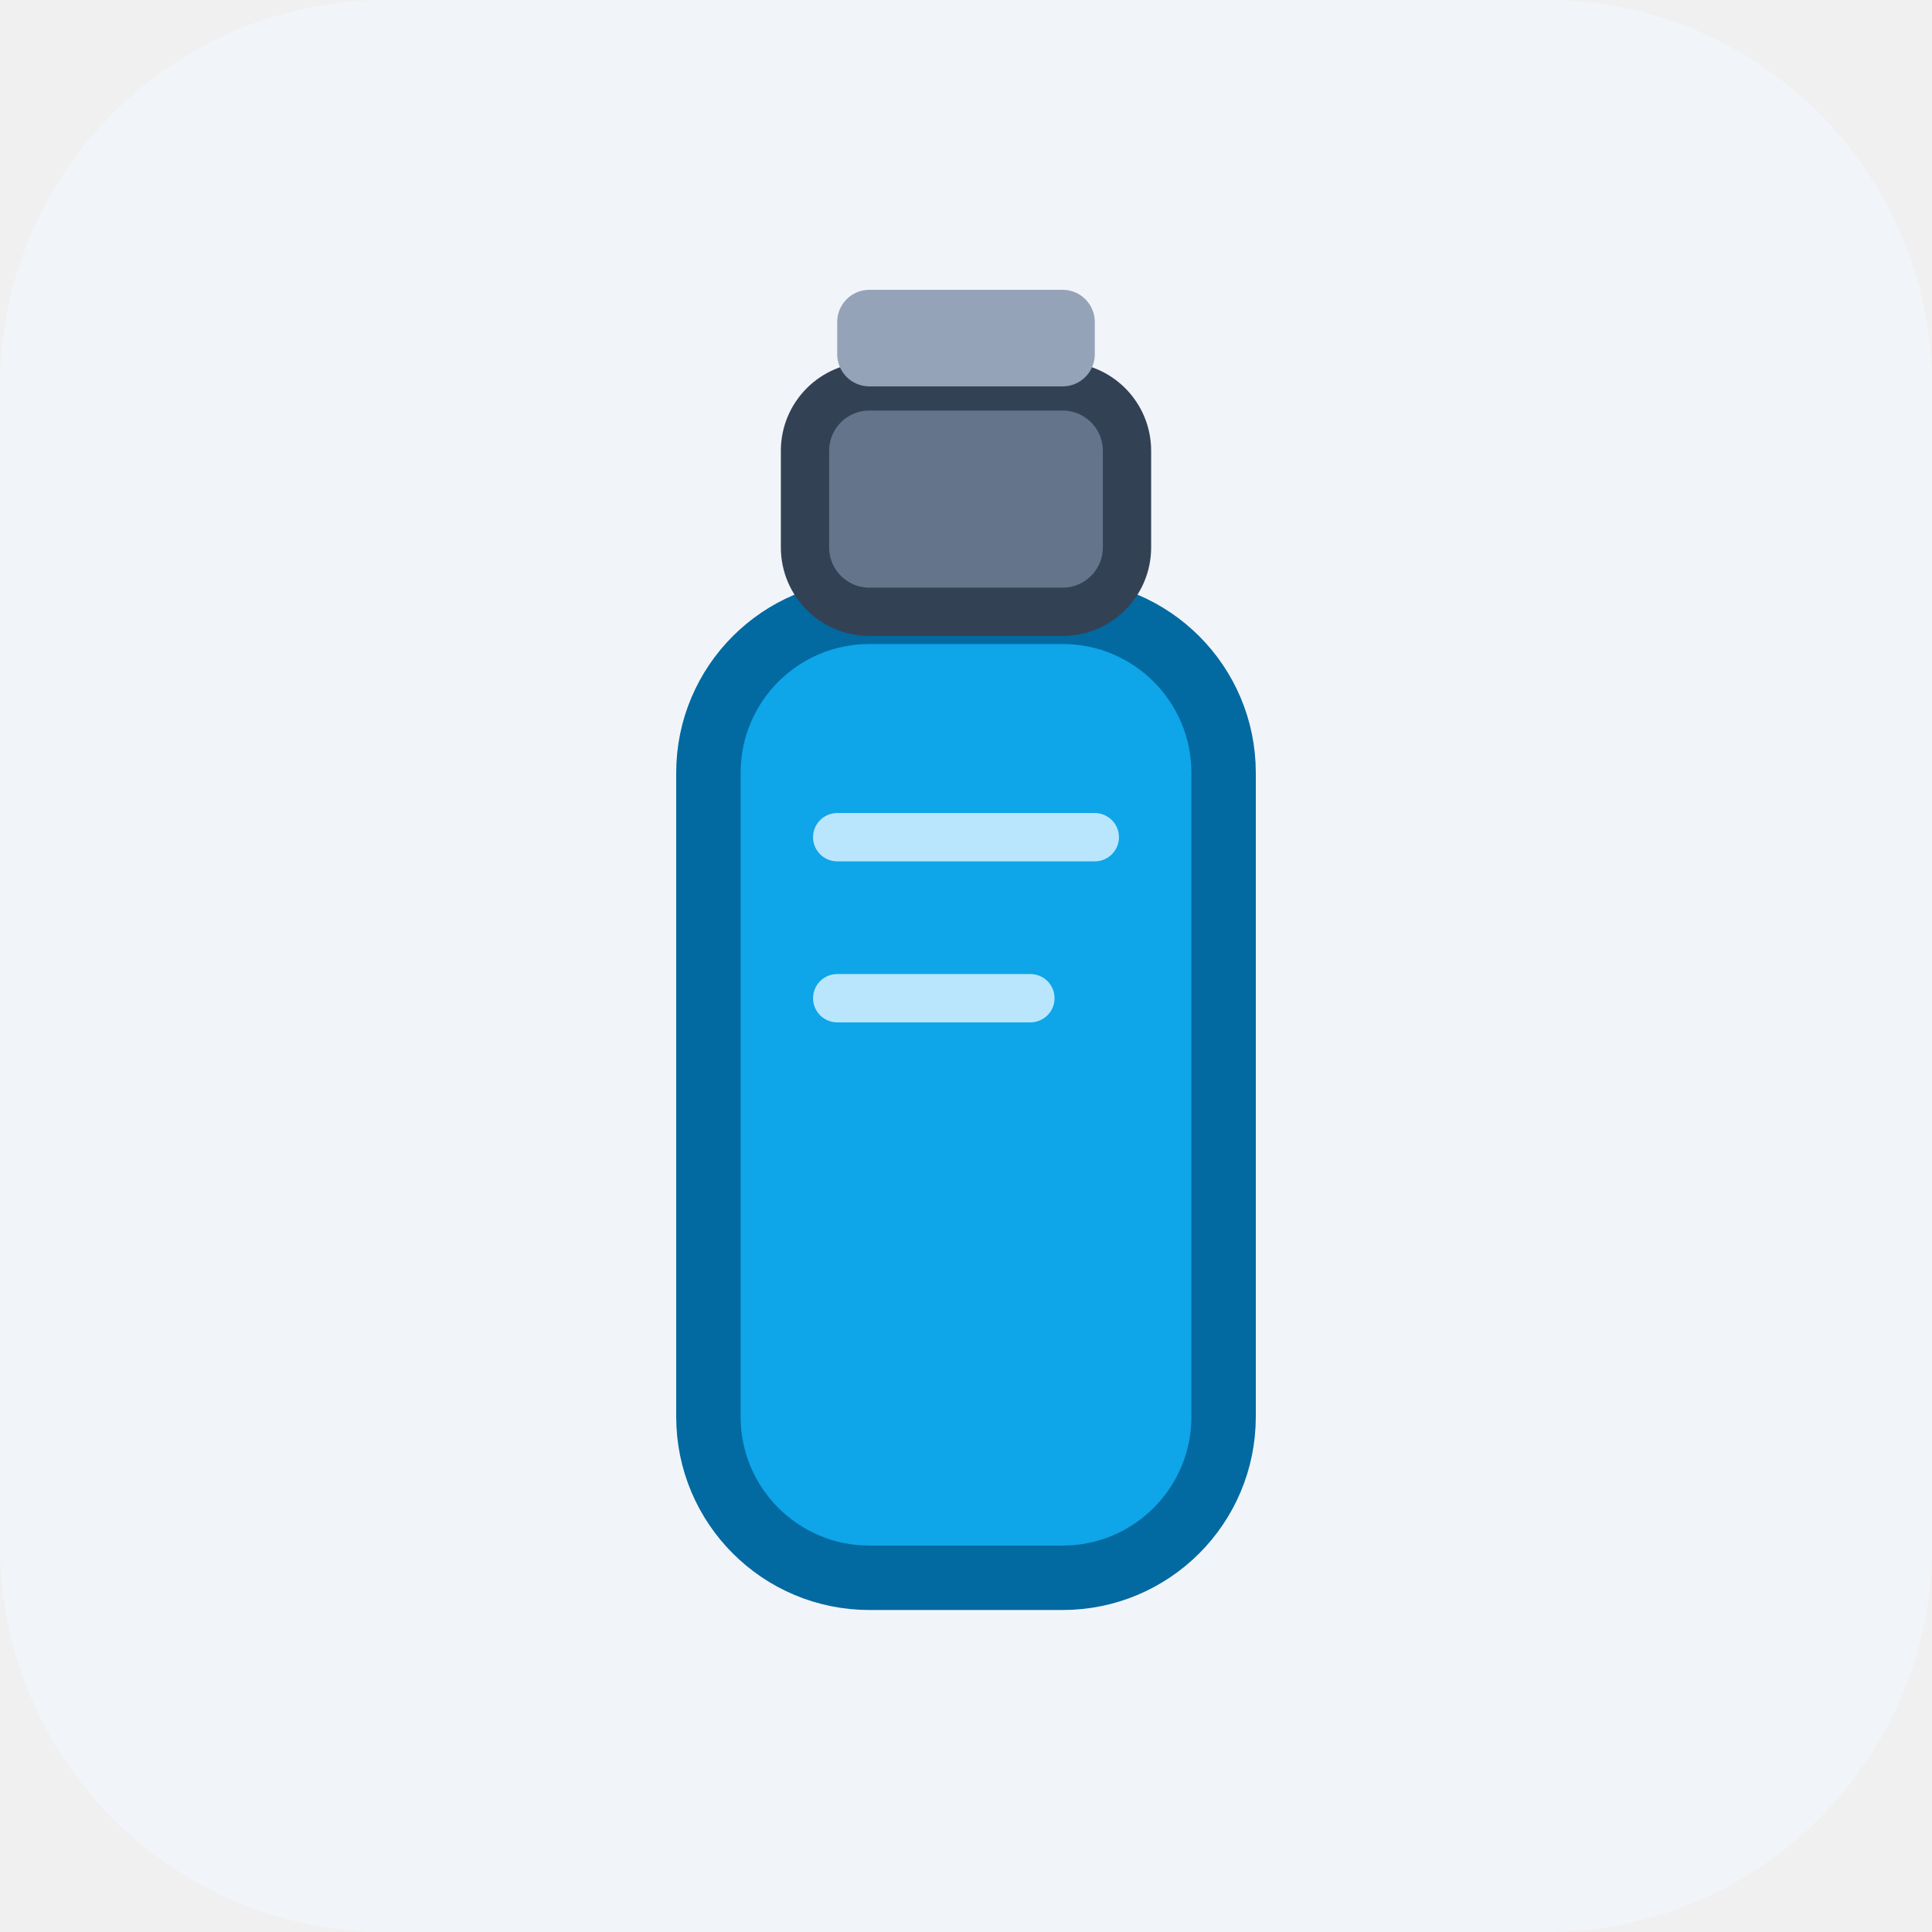
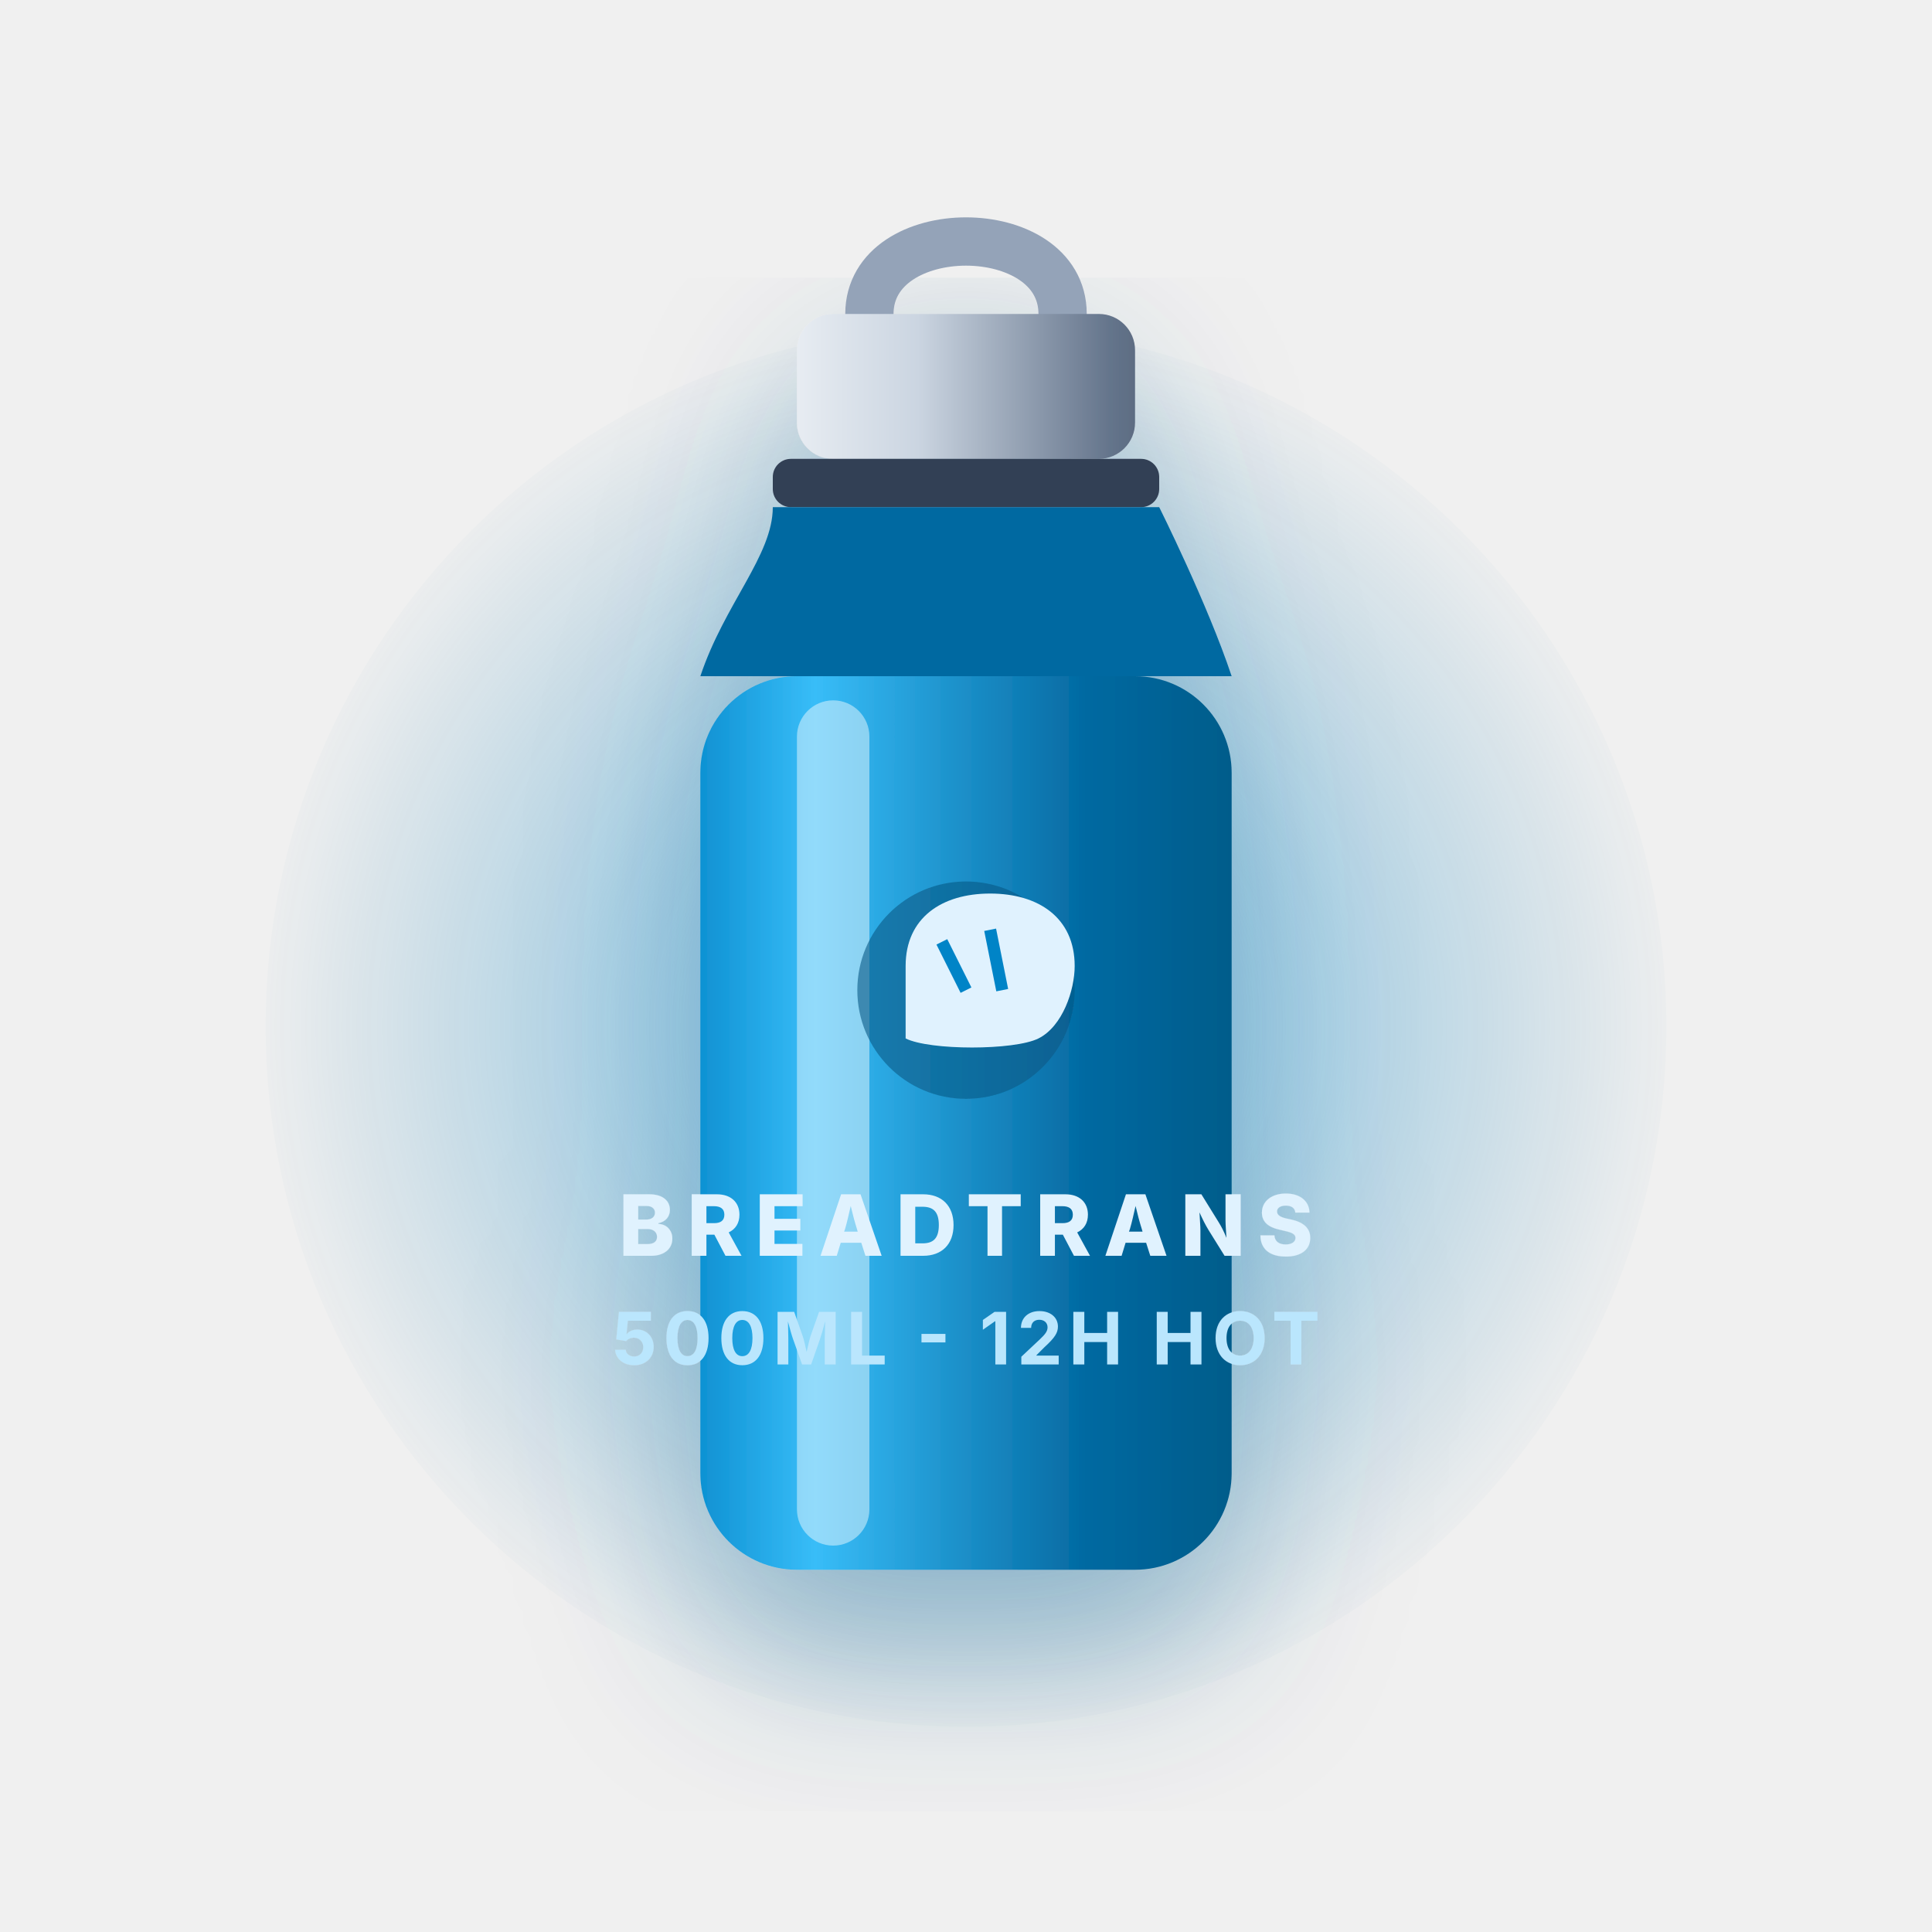
- <svg xmlns="http://www.w3.org/2000/svg" viewBox="0 0 120 120" fill="none">
-   <rect width="120" height="120" rx="24" fill="#F1F5F9" />
-   <rect x="44" y="38" width="32" height="60" rx="10" fill="#0EA5E9" stroke="#0369A1" stroke-width="4" />
-   <rect x="50" y="24" width="20" height="14" rx="4" fill="#64748B" stroke="#334155" stroke-width="3" />
-   <rect x="52" y="18" width="16" height="6" rx="2" fill="#94A3B8" />
-   <line x1="52" y1="52" x2="68" y2="52" stroke="#BAE6FD" stroke-width="3" stroke-linecap="round" />
-   <line x1="52" y1="62" x2="64" y2="62" stroke="#BAE6FD" stroke-width="3" stroke-linecap="round" />
+ <svg xmlns="http://www.w3.org/2000/svg" viewBox="0 0 160 160" fill="none">
+   <defs>
+     <radialGradient id="gb-aura" cx="80" cy="85" r="60" gradientUnits="userSpaceOnUse">
+       <stop offset="0%" stop-color="#BAE6FD" stop-opacity="0.8" />
+       <stop offset="55%" stop-color="#0284C7" stop-opacity="0.25" />
+       <stop offset="100%" stop-color="#0369A1" stop-opacity="0" />
+     </radialGradient>
+     <linearGradient id="gb-body" x1="55" y1="50" x2="105" y2="50" gradientUnits="userSpaceOnUse">
+       <stop offset="0%" stop-color="#0284C7" />
+       <stop offset="25%" stop-color="#38BDF8" />
+       <stop offset="70%" stop-color="#0369A1" />
+       <stop offset="100%" stop-color="#075985" />
+     </linearGradient>
+     <linearGradient id="gb-cap" x1="60" y1="25" x2="100" y2="25" gradientUnits="userSpaceOnUse">
+       <stop offset="0%" stop-color="#F8FAFC" />
+       <stop offset="40%" stop-color="#CBD5E1" />
+       <stop offset="80%" stop-color="#64748B" />
+       <stop offset="100%" stop-color="#475569" />
+     </linearGradient>
+     <filter id="gb-shadow" x="35" y="15" width="90" height="135" filterUnits="userSpaceOnUse">
+       <feDropShadow dx="0" dy="8" stdDeviation="7" flood-color="#075985" flood-opacity="0.3" />
+     </filter>
+   </defs>
+   <circle cx="80" cy="85" r="58" fill="url(#gb-aura)" />
+   <g filter="url(#gb-shadow)">
+     <path d="M72 26C72 18 88 18 88 26" stroke="#94A3B8" stroke-width="4" stroke-linecap="round" />
+     <rect x="66" y="26" width="28" height="12" rx="3" fill="url(#gb-cap)" />
+     <rect x="64" y="38" width="32" height="4" rx="1.5" fill="#334155" />
+     <path d="M64 42C64 46 60 50 58 56H102C100 50 96 42 96 42H64Z" fill="#0369A1" />
+     <rect x="58" y="56" width="44" height="74" rx="8" fill="url(#gb-body)" />
+     <rect x="66" y="58" width="6" height="70" rx="3" fill="#FFFFFF" opacity="0.45" />
+     <circle cx="80" cy="82" r="9" fill="#075985" opacity="0.6" />
+     <path d="M75 80C75 76 78 74 82 74C86 74 89 76 89 80C89 82 88 85 86 86C84 87 77 87 75 86Z" fill="#E0F2FE" />
+     <line x1="78" y1="78" x2="80" y2="82" stroke="#0284C7" stroke-width="1" />
+     <line x1="82" y1="77" x2="83" y2="82" stroke="#0284C7" stroke-width="1" />
+     <text x="80" y="104" text-anchor="middle" font-family="'Outfit', 'Inter', system-ui, sans-serif" font-weight="800" font-size="7" fill="#E0F2FE" letter-spacing="1">BREADTRANS</text>
+     <text x="80" y="113" text-anchor="middle" font-family="'Outfit', 'Inter', system-ui, sans-serif" font-weight="700" font-size="6" fill="#BAE6FD" letter-spacing="0.5">500ML - 12H HOT</text>
+   </g>
</svg>
